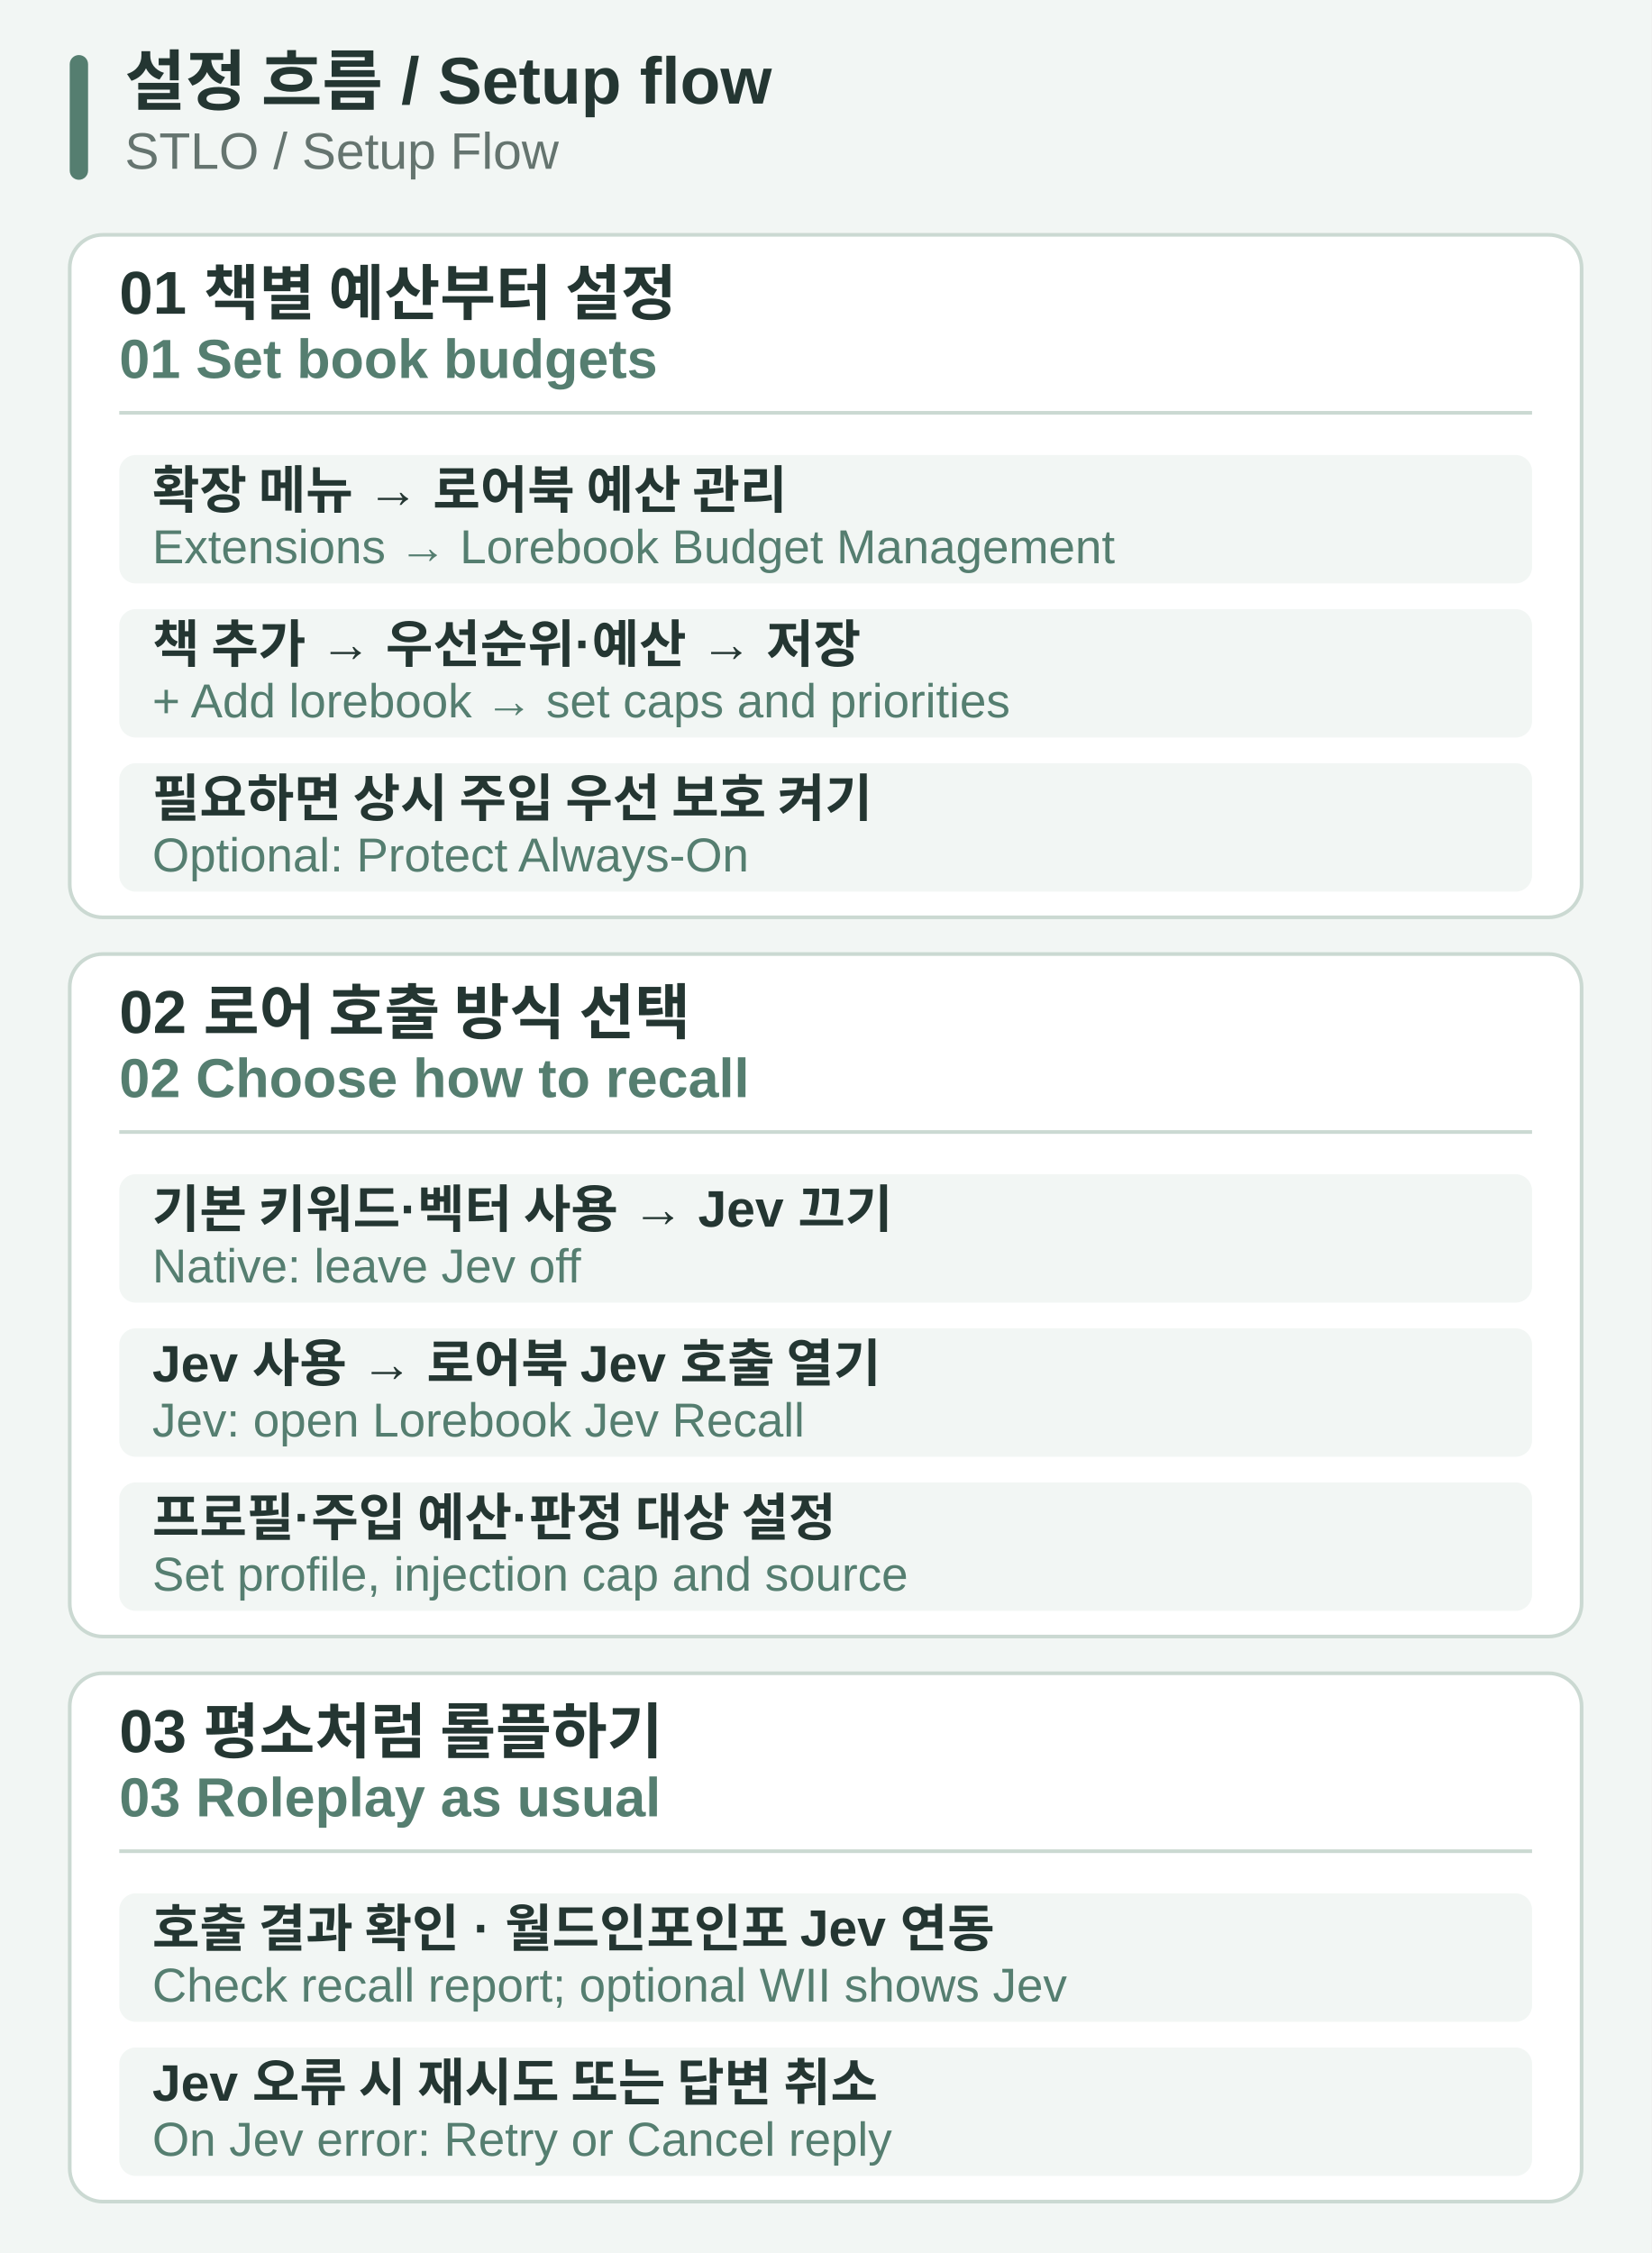
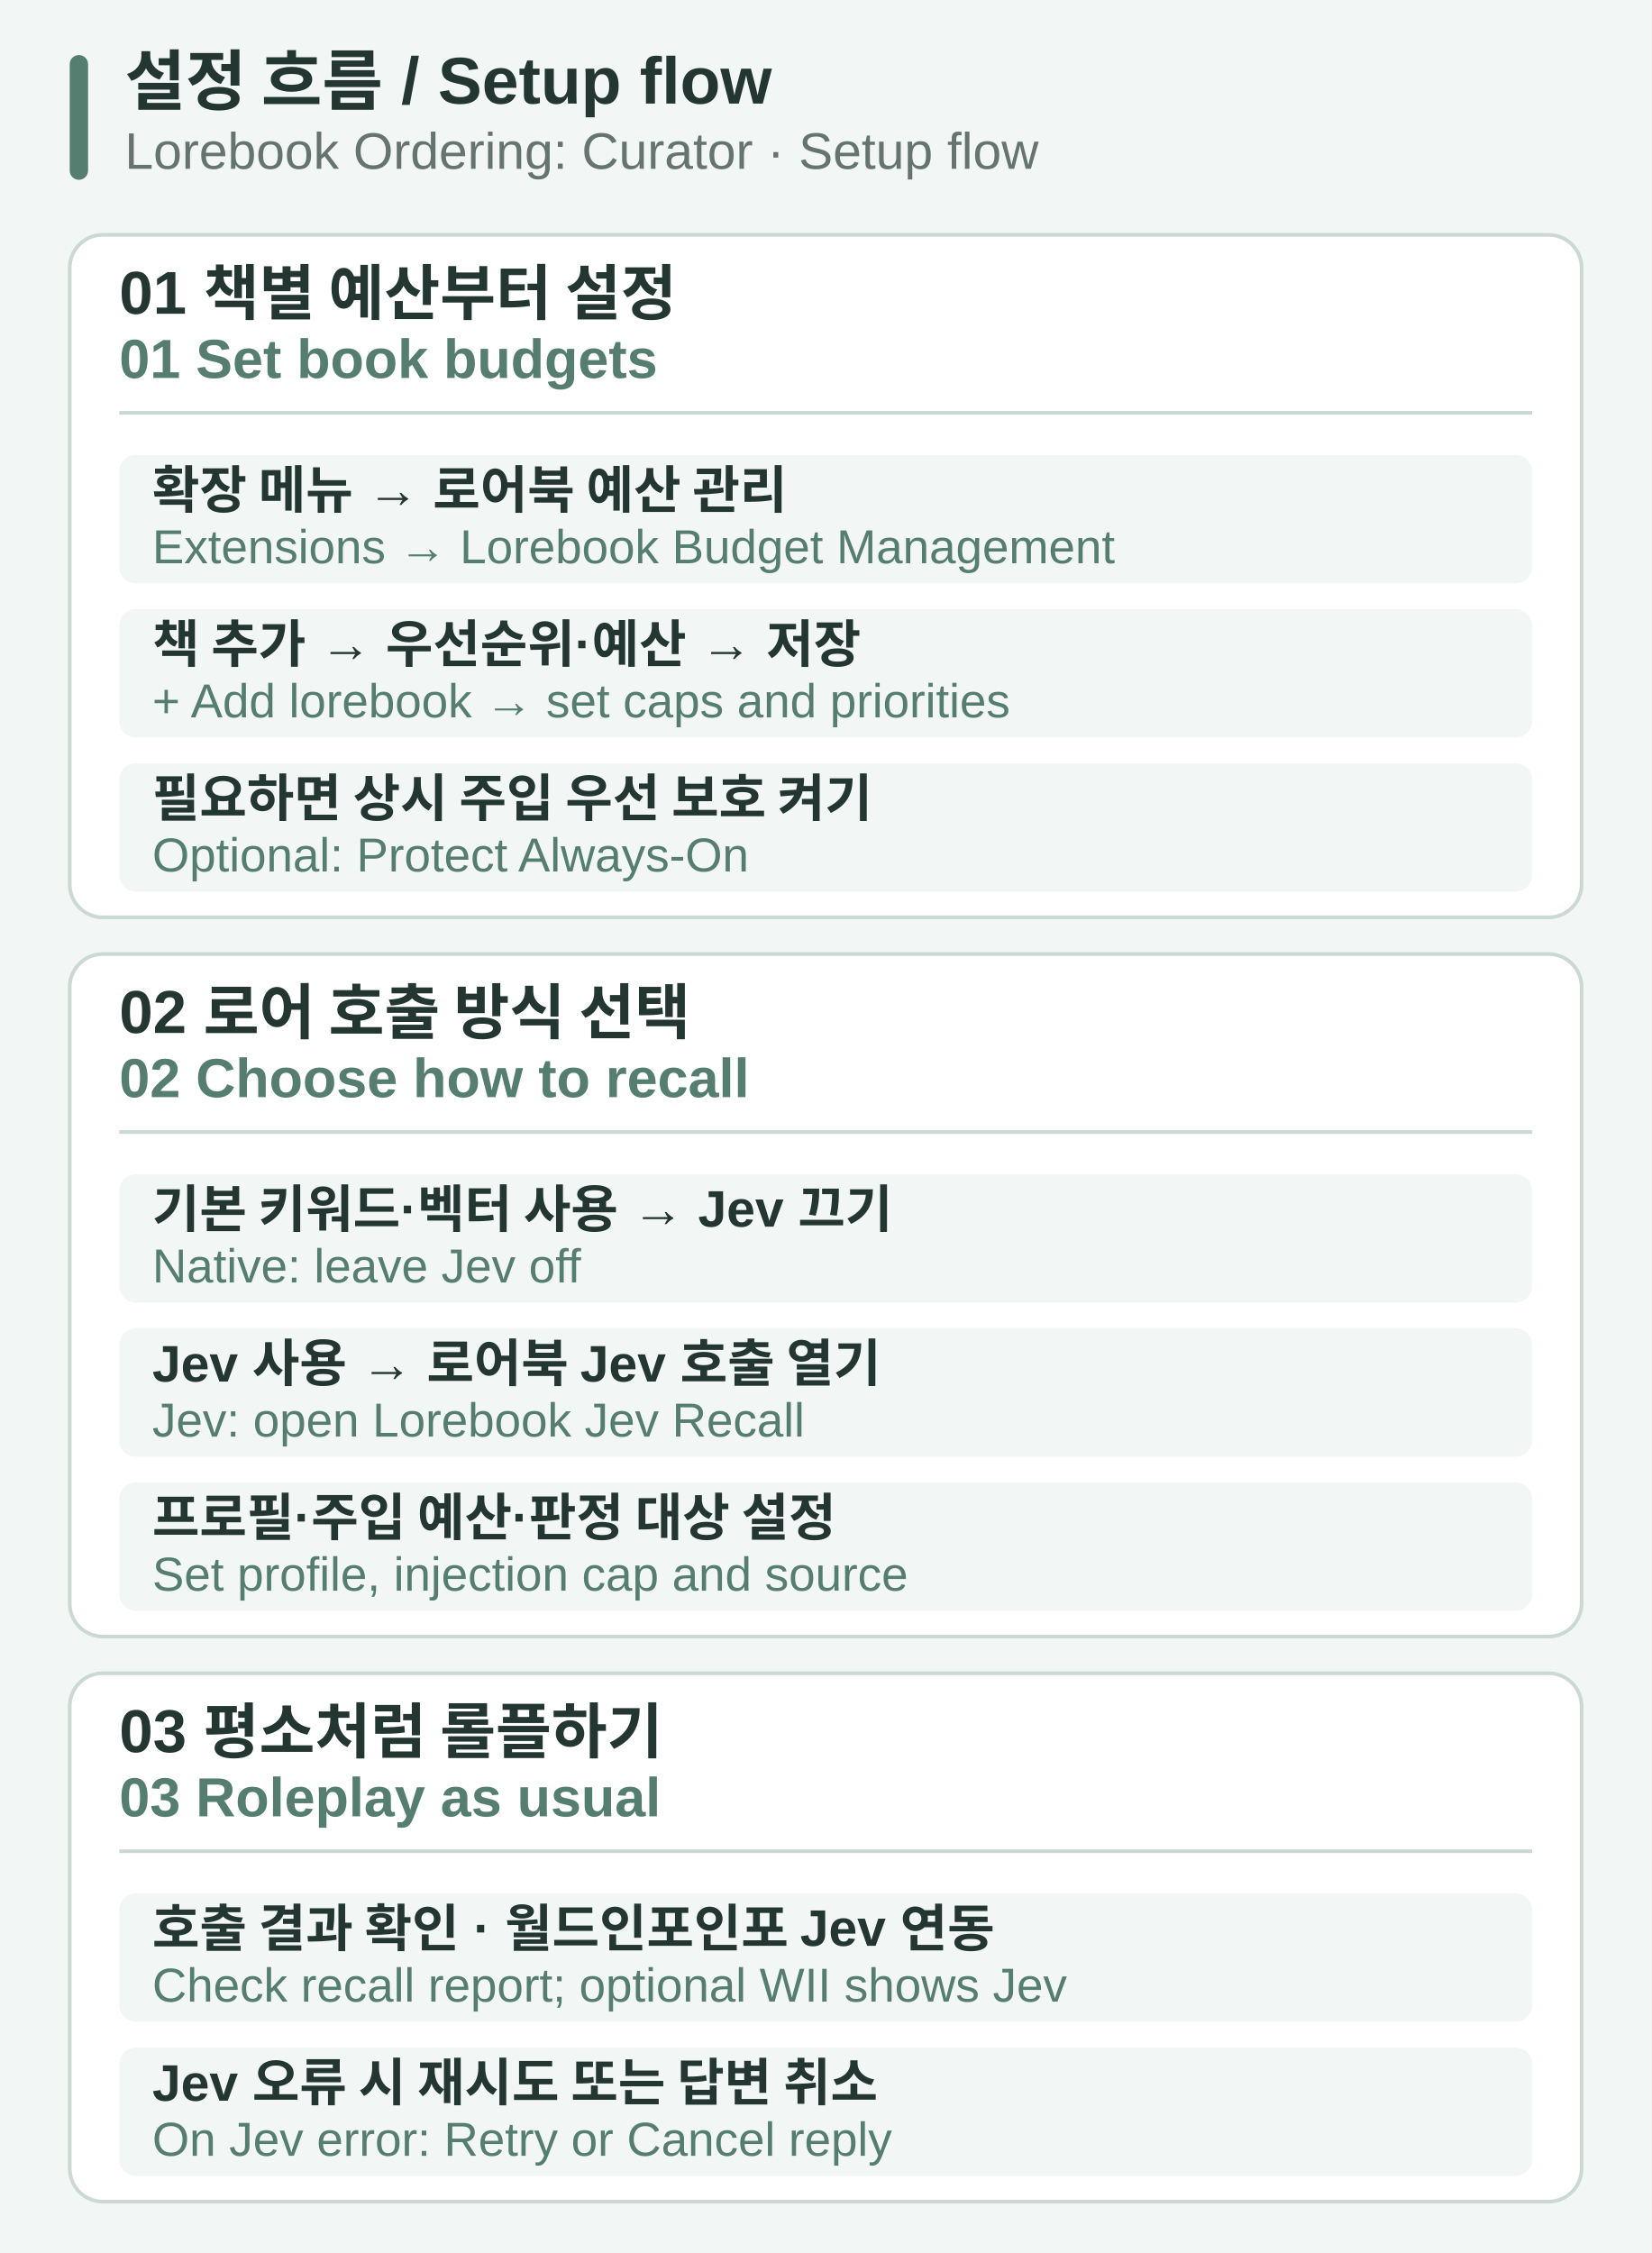
<svg xmlns="http://www.w3.org/2000/svg" width="900" height="1228" viewBox="0 0 900 1228" font-family="Arial,'Noto Sans KR','Apple SD Gothic Neo','Malgun Gothic',sans-serif" role="img" aria-label="STLO / Setup Flow">
  <rect width="900" height="1228" fill="#f2f6f4" />
  <rect x="38" y="30" width="10" height="68" rx="5" fill="#557e70" />
  <text x="68" y="57" font-size="36" fill="#243632" font-weight="600">설정 흐름 / Setup flow</text>
-   <text x="68" y="92" font-size="28" fill="#65746f" font-weight="400">STLO / Setup Flow</text>
+   <text x="68" y="92" font-size="28" fill="#65746f" font-weight="400">Lorebook Ordering: Curator · Setup flow</text>
  <rect x="38" y="128" width="824" height="372" rx="18" fill="#fff" stroke="#cbd9d2" stroke-width="2" />
  <text x="65" y="171" font-size="33" fill="#243632" font-weight="600">01  책별 예산부터 설정</text>
  <text x="65" y="206" font-size="30" fill="#557e70" font-weight="600">01  Set book budgets</text>
  <path d="M65 225H835" stroke="#cbd9d2" stroke-width="2" />
  <rect x="65" y="248" width="770" height="70" rx="9" fill="#f2f6f4" />
  <text x="83" y="277" font-size="28" fill="#243632" font-weight="600">확장 메뉴 → 로어북 예산 관리</text>
  <text x="83" y="307" font-size="26" fill="#557e70" font-weight="400">Extensions → Lorebook Budget Management</text>
  <rect x="65" y="332" width="770" height="70" rx="9" fill="#f2f6f4" />
  <text x="83" y="361" font-size="28" fill="#243632" font-weight="600">책 추가 → 우선순위·예산 → 저장</text>
  <text x="83" y="391" font-size="26" fill="#557e70" font-weight="400">+ Add lorebook → set caps and priorities</text>
  <rect x="65" y="416" width="770" height="70" rx="9" fill="#f2f6f4" />
  <text x="83" y="445" font-size="28" fill="#243632" font-weight="600">필요하면 상시 주입 우선 보호 켜기</text>
  <text x="83" y="475" font-size="26" fill="#557e70" font-weight="400">Optional: Protect Always-On</text>
  <rect x="38" y="520" width="824" height="372" rx="18" fill="#fff" stroke="#cbd9d2" stroke-width="2" />
  <text x="65" y="563" font-size="33" fill="#243632" font-weight="600">02  로어 호출 방식 선택</text>
  <text x="65" y="598" font-size="30" fill="#557e70" font-weight="600">02  Choose how to recall</text>
  <path d="M65 617H835" stroke="#cbd9d2" stroke-width="2" />
  <rect x="65" y="640" width="770" height="70" rx="9" fill="#f2f6f4" />
  <text x="83" y="669" font-size="28" fill="#243632" font-weight="600">기본 키워드·벡터 사용 → Jev 끄기</text>
  <text x="83" y="699" font-size="26" fill="#557e70" font-weight="400">Native: leave Jev off</text>
  <rect x="65" y="724" width="770" height="70" rx="9" fill="#f2f6f4" />
  <text x="83" y="753" font-size="28" fill="#243632" font-weight="600">Jev 사용 → 로어북 Jev 호출 열기</text>
  <text x="83" y="783" font-size="26" fill="#557e70" font-weight="400">Jev: open Lorebook Jev Recall</text>
  <rect x="65" y="808" width="770" height="70" rx="9" fill="#f2f6f4" />
  <text x="83" y="837" font-size="28" fill="#243632" font-weight="600">프로필·주입 예산·판정 대상 설정</text>
  <text x="83" y="867" font-size="26" fill="#557e70" font-weight="400">Set profile, injection cap and source</text>
  <rect x="38" y="912" width="824" height="288" rx="18" fill="#fff" stroke="#cbd9d2" stroke-width="2" />
  <text x="65" y="955" font-size="33" fill="#243632" font-weight="600">03  평소처럼 롤플하기</text>
  <text x="65" y="990" font-size="30" fill="#557e70" font-weight="600">03  Roleplay as usual</text>
  <path d="M65 1009H835" stroke="#cbd9d2" stroke-width="2" />
  <rect x="65" y="1032" width="770" height="70" rx="9" fill="#f2f6f4" />
  <text x="83" y="1061" font-size="28" fill="#243632" font-weight="600">호출 결과 확인 · 월드인포인포 Jev 연동</text>
  <text x="83" y="1091" font-size="26" fill="#557e70" font-weight="400">Check recall report; optional WII shows Jev</text>
  <rect x="65" y="1116" width="770" height="70" rx="9" fill="#f2f6f4" />
  <text x="83" y="1145" font-size="28" fill="#243632" font-weight="600">Jev 오류 시 재시도 또는 답변 취소</text>
  <text x="83" y="1175" font-size="26" fill="#557e70" font-weight="400">On Jev error: Retry or Cancel reply</text>
</svg>
